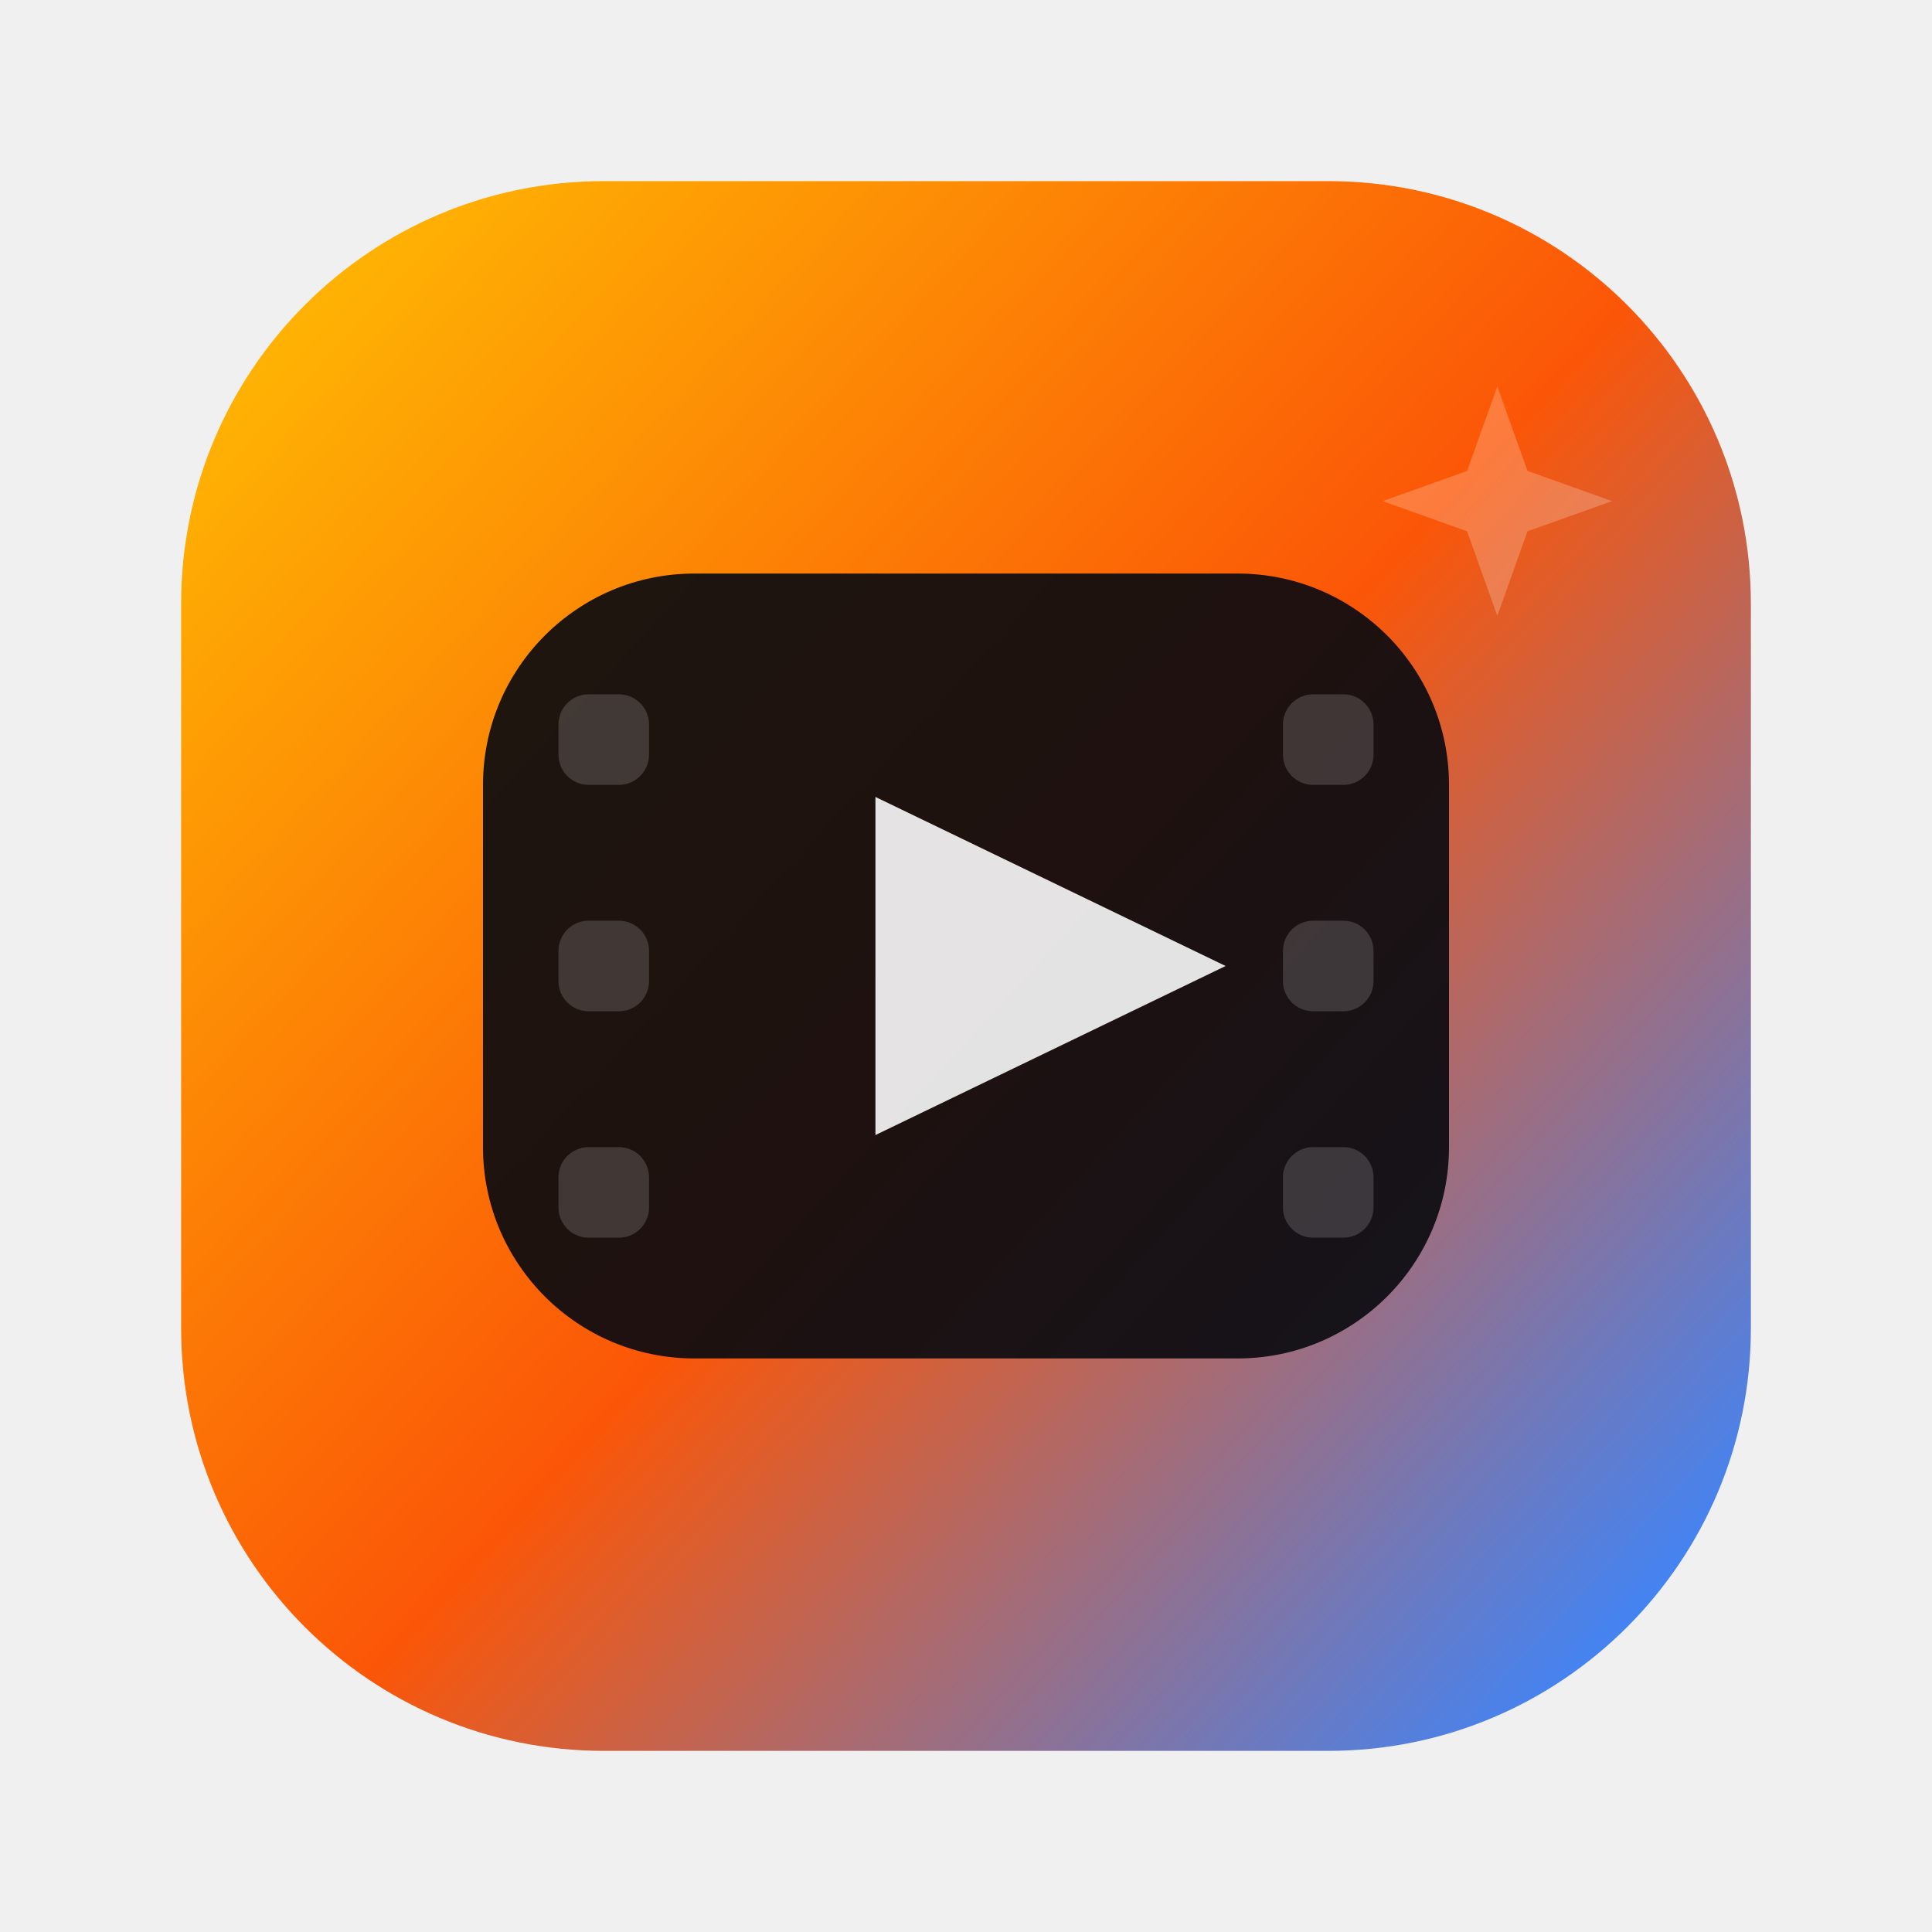
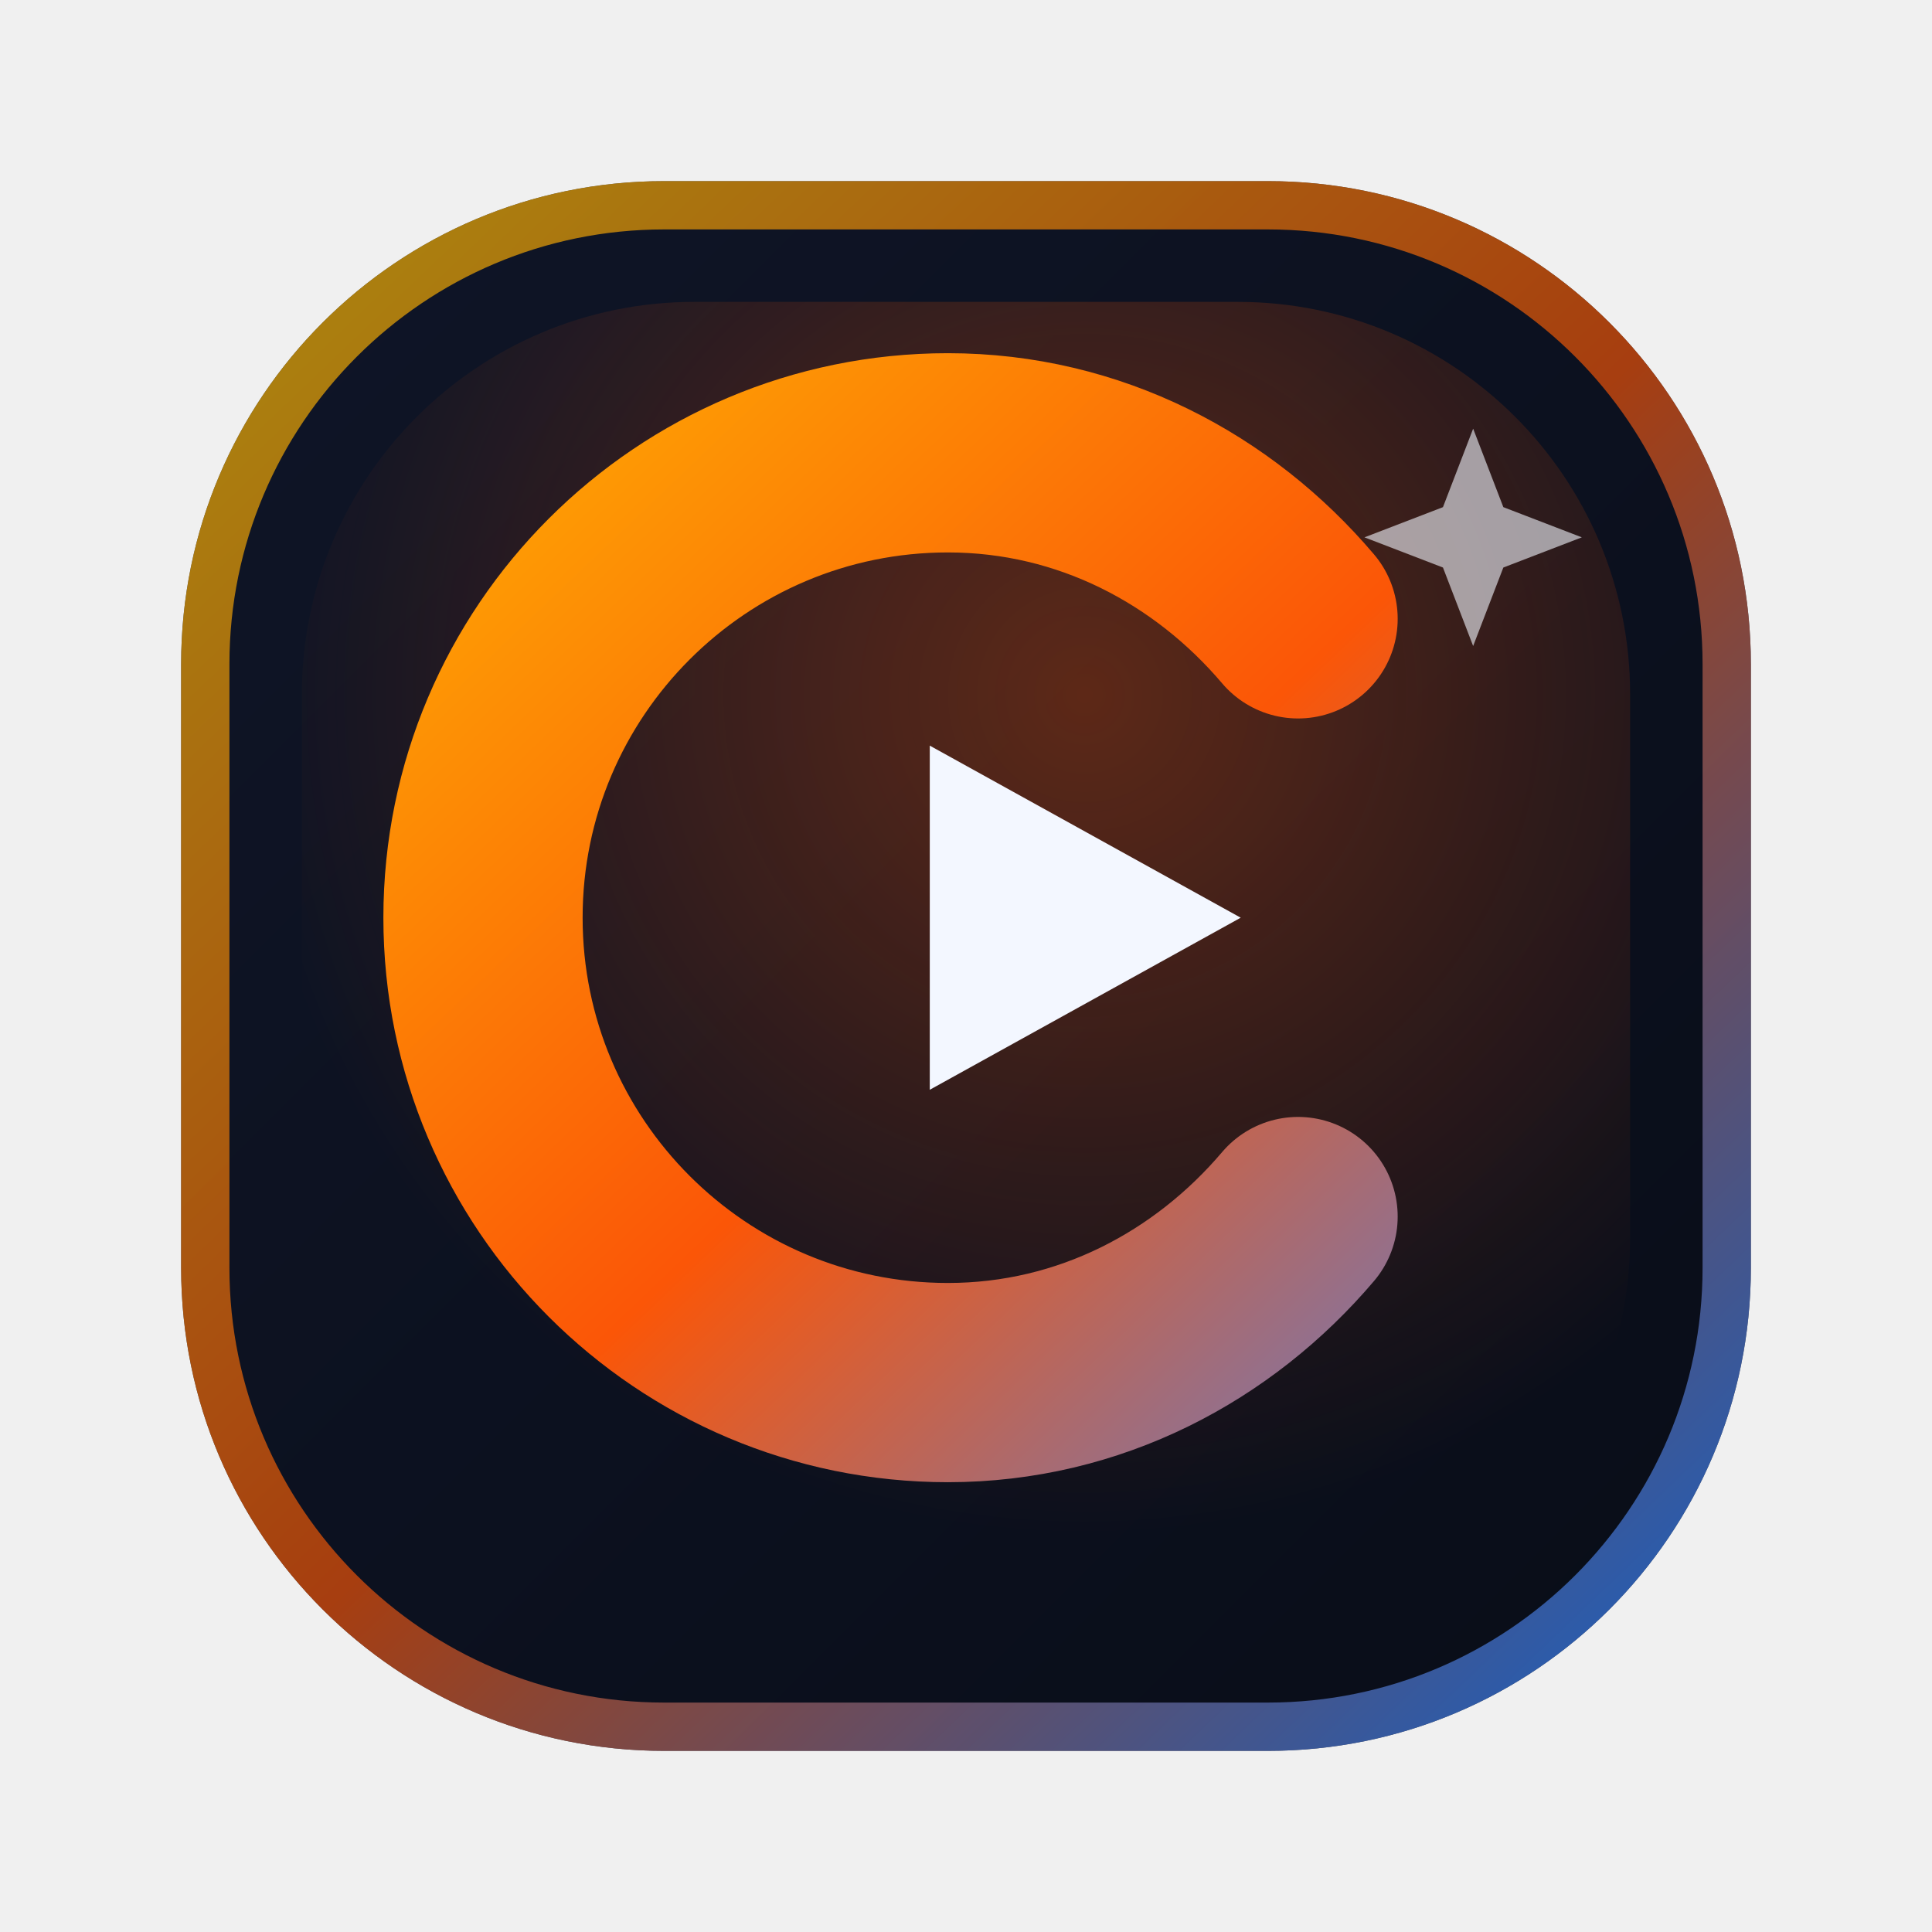
<svg xmlns="http://www.w3.org/2000/svg" viewBox="0 0 64 64" fill="none">
  <defs>
-     <linearGradient id="g" x1="8" y1="10" x2="56" y2="54" gradientUnits="userSpaceOnUse">
+     <linearGradient id="bg" x1="8" y1="8" x2="56" y2="56" gradientUnits="userSpaceOnUse">
+       <stop stop-color="#0F1527" />
+       <stop offset="1" stop-color="#090D18" />
+     </linearGradient>
+     <linearGradient id="stroke" x1="12" y1="10" x2="54" y2="54" gradientUnits="userSpaceOnUse">
      <stop stop-color="#FFB703" />
-       <stop offset="0.52" stop-color="#FB5607" />
+       <stop offset="0.5" stop-color="#FB5607" />
      <stop offset="1" stop-color="#3A86FF" />
    </linearGradient>
+     <radialGradient id="glow" cx="0" cy="0" r="1" gradientUnits="userSpaceOnUse" gradientTransform="translate(36 23) rotate(132) scale(28)">
+       <stop stop-color="#FB5607" stop-opacity="0.34" />
+       <stop offset="1" stop-color="#FB5607" stop-opacity="0" />
+     </radialGradient>
  </defs>
-   <rect x="6" y="6" width="52" height="52" rx="14" fill="url(#g)" />
-   <rect x="16" y="19" width="32" height="26" rx="7" fill="#0B0B10" opacity="0.92" />
-   <rect x="18.5" y="23" width="3" height="3" rx="1" fill="#FFFFFF" opacity="0.16" />
-   <rect x="18.5" y="30.5" width="3" height="3" rx="1" fill="#FFFFFF" opacity="0.16" />
-   <rect x="18.5" y="38" width="3" height="3" rx="1" fill="#FFFFFF" opacity="0.16" />
-   <rect x="42.5" y="23" width="3" height="3" rx="1" fill="#FFFFFF" opacity="0.16" />
-   <rect x="42.5" y="30.5" width="3" height="3" rx="1" fill="#FFFFFF" opacity="0.16" />
-   <rect x="42.5" y="38" width="3" height="3" rx="1" fill="#FFFFFF" opacity="0.16" />
-   <path d="M29 26.4L40.6 32 29 37.6V26.4Z" fill="#FFFFFF" opacity="0.88" />
-   <path d="M49.6 12.8l1 2.8 2.8 1-2.8 1-1 2.8-1-2.8-2.8-1 2.8-1 1-2.8Z" fill="#FFFFFF" opacity="0.22" />
+   <rect x="6" y="6" width="52" height="52" rx="16" fill="url(#bg)" />
+   <rect x="6.8" y="6.8" width="50.4" height="50.4" rx="15.2" stroke="url(#stroke)" stroke-opacity="0.65" stroke-width="1.6" />
+   <rect x="10" y="10" width="44" height="44" rx="13" fill="url(#glow)" />
+   <path d="M43 20.5C40.2 17.2 36.1 15 31.4 15C22.9 15 16 21.9 16 30.4C16 38.9 22.9 45.8 31.4 45.8C36.1 45.8 40.2 43.6 43 40.3" stroke="url(#stroke)" stroke-width="6.6" stroke-linecap="round" />
+   <path d="M30.8 24.7L41.1 30.4L30.8 36.1V24.7Z" fill="#F3F7FF" />
+   <path d="M48.8 14.2L49.8 16.8L52.4 17.8L49.8 18.8L48.8 21.4L47.8 18.8L45.2 17.8L47.8 16.8L48.8 14.2Z" fill="#F3F7FF" opacity="0.6" />
</svg>
